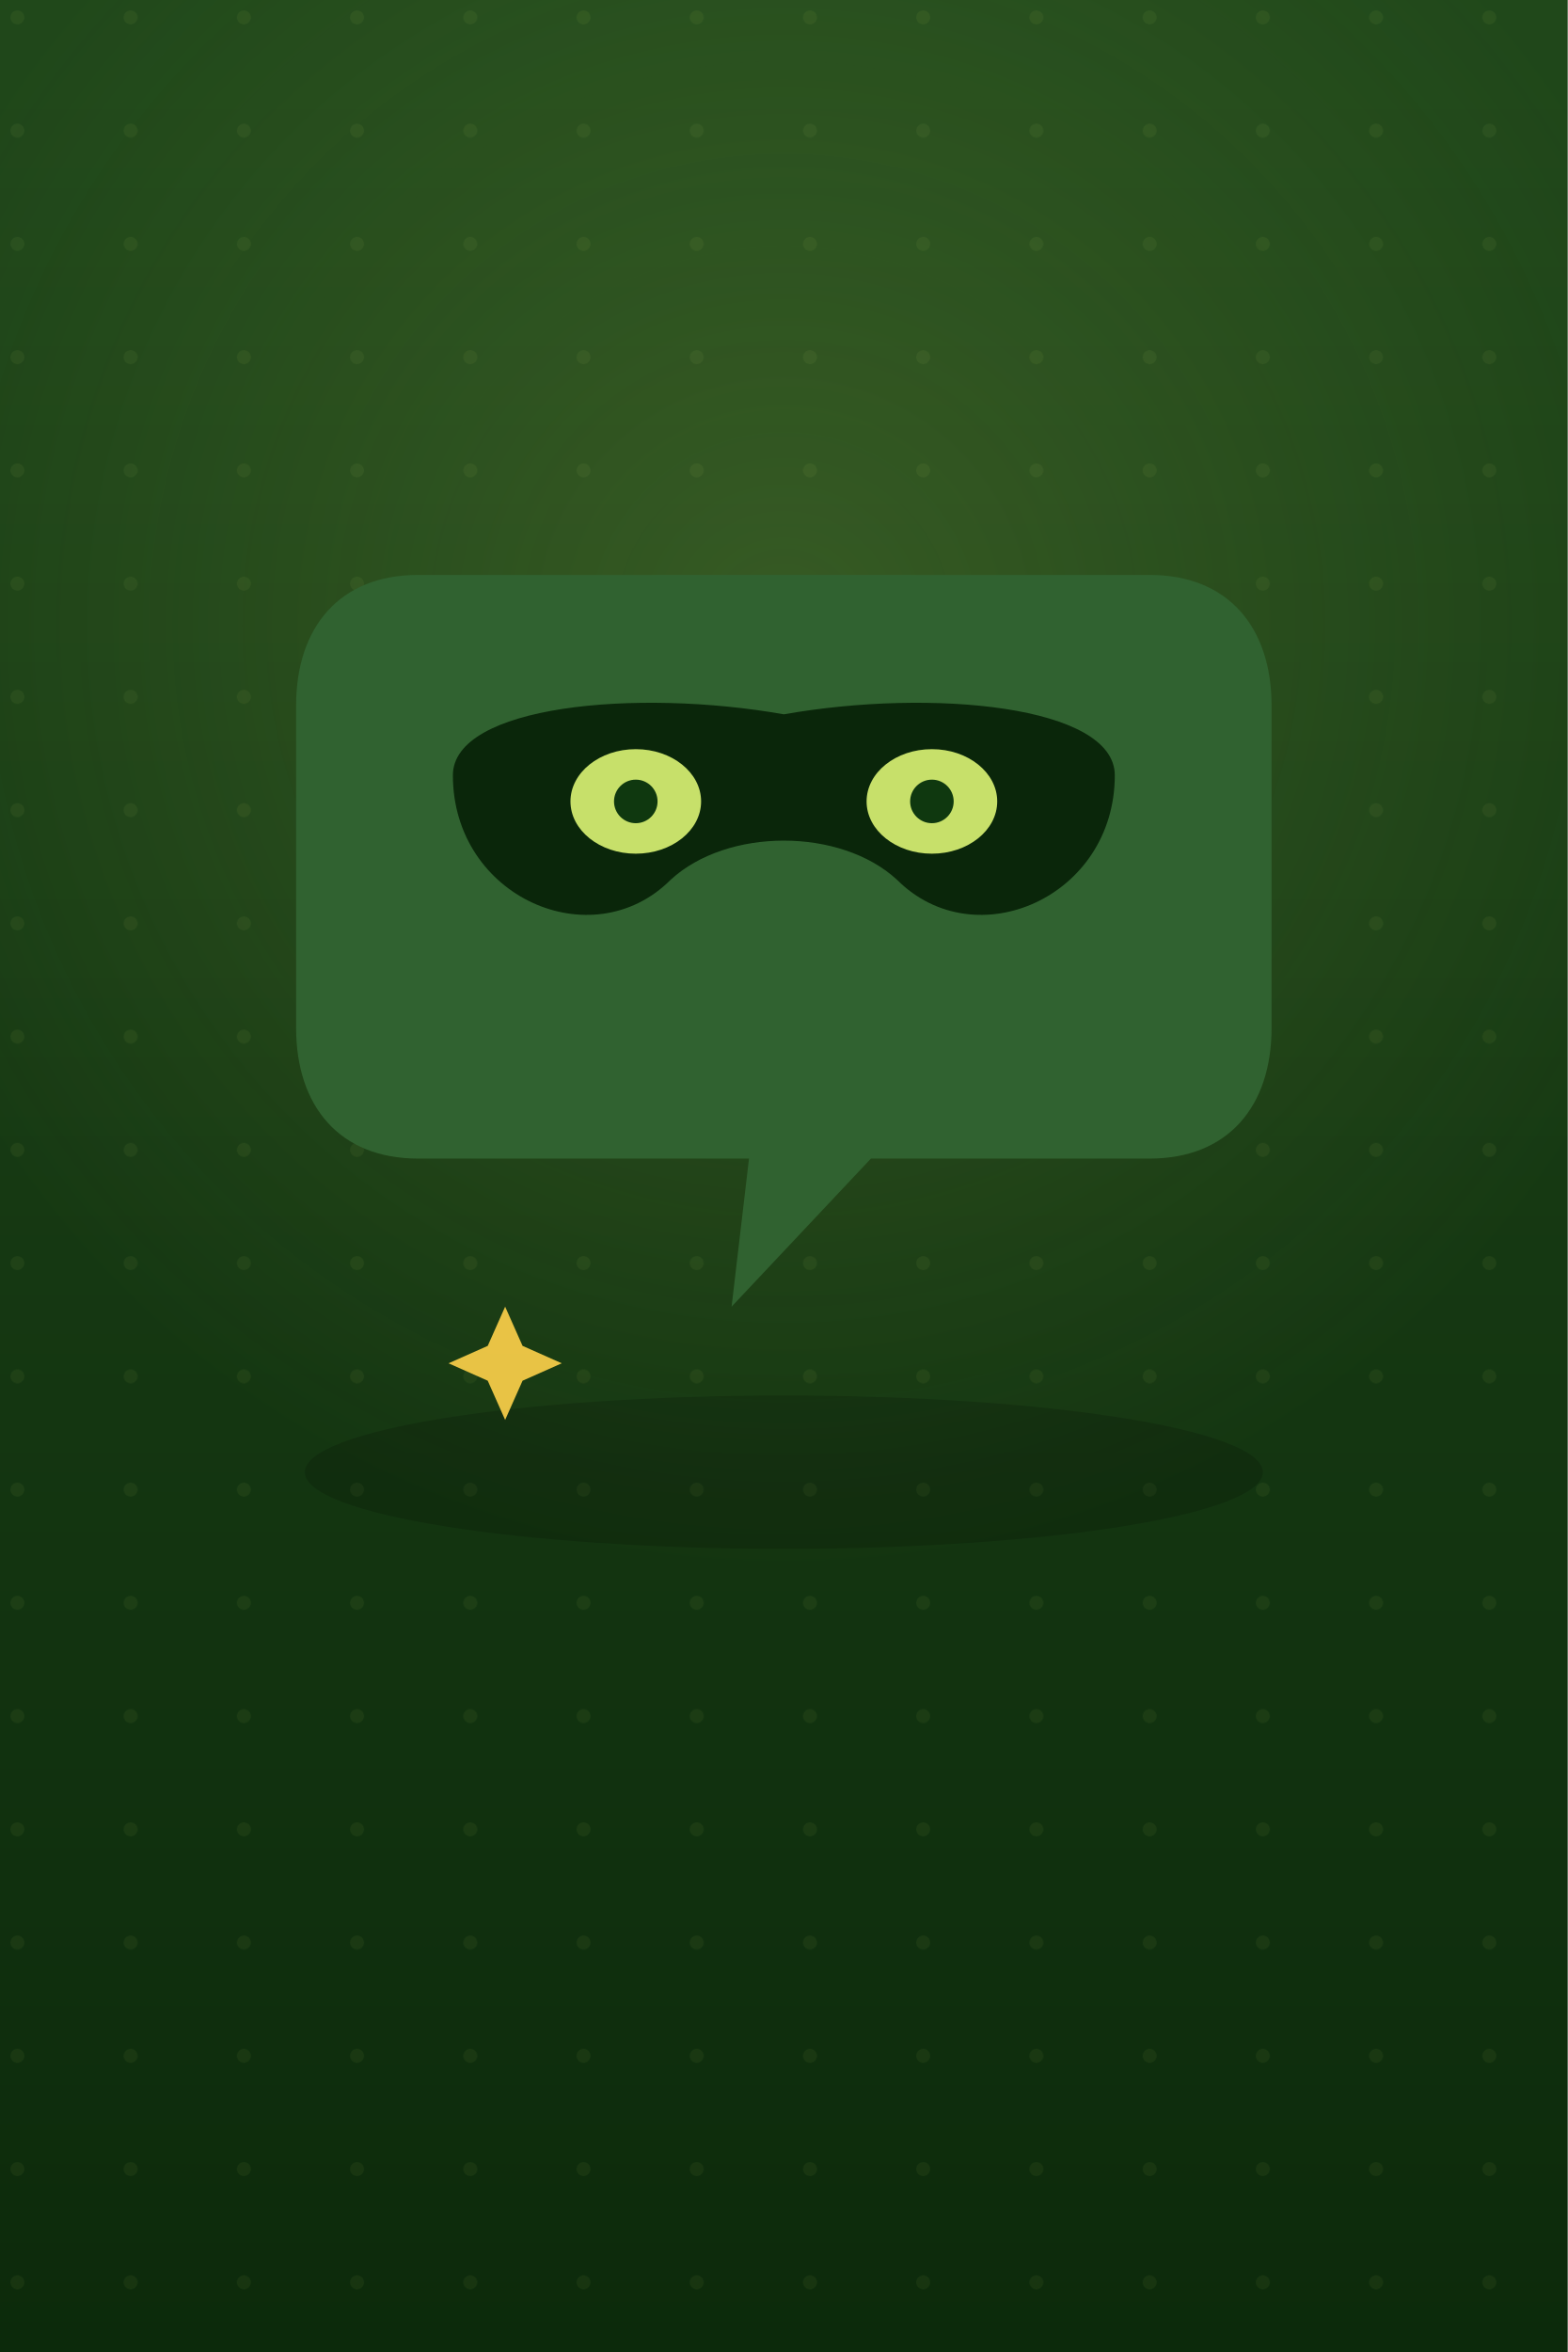
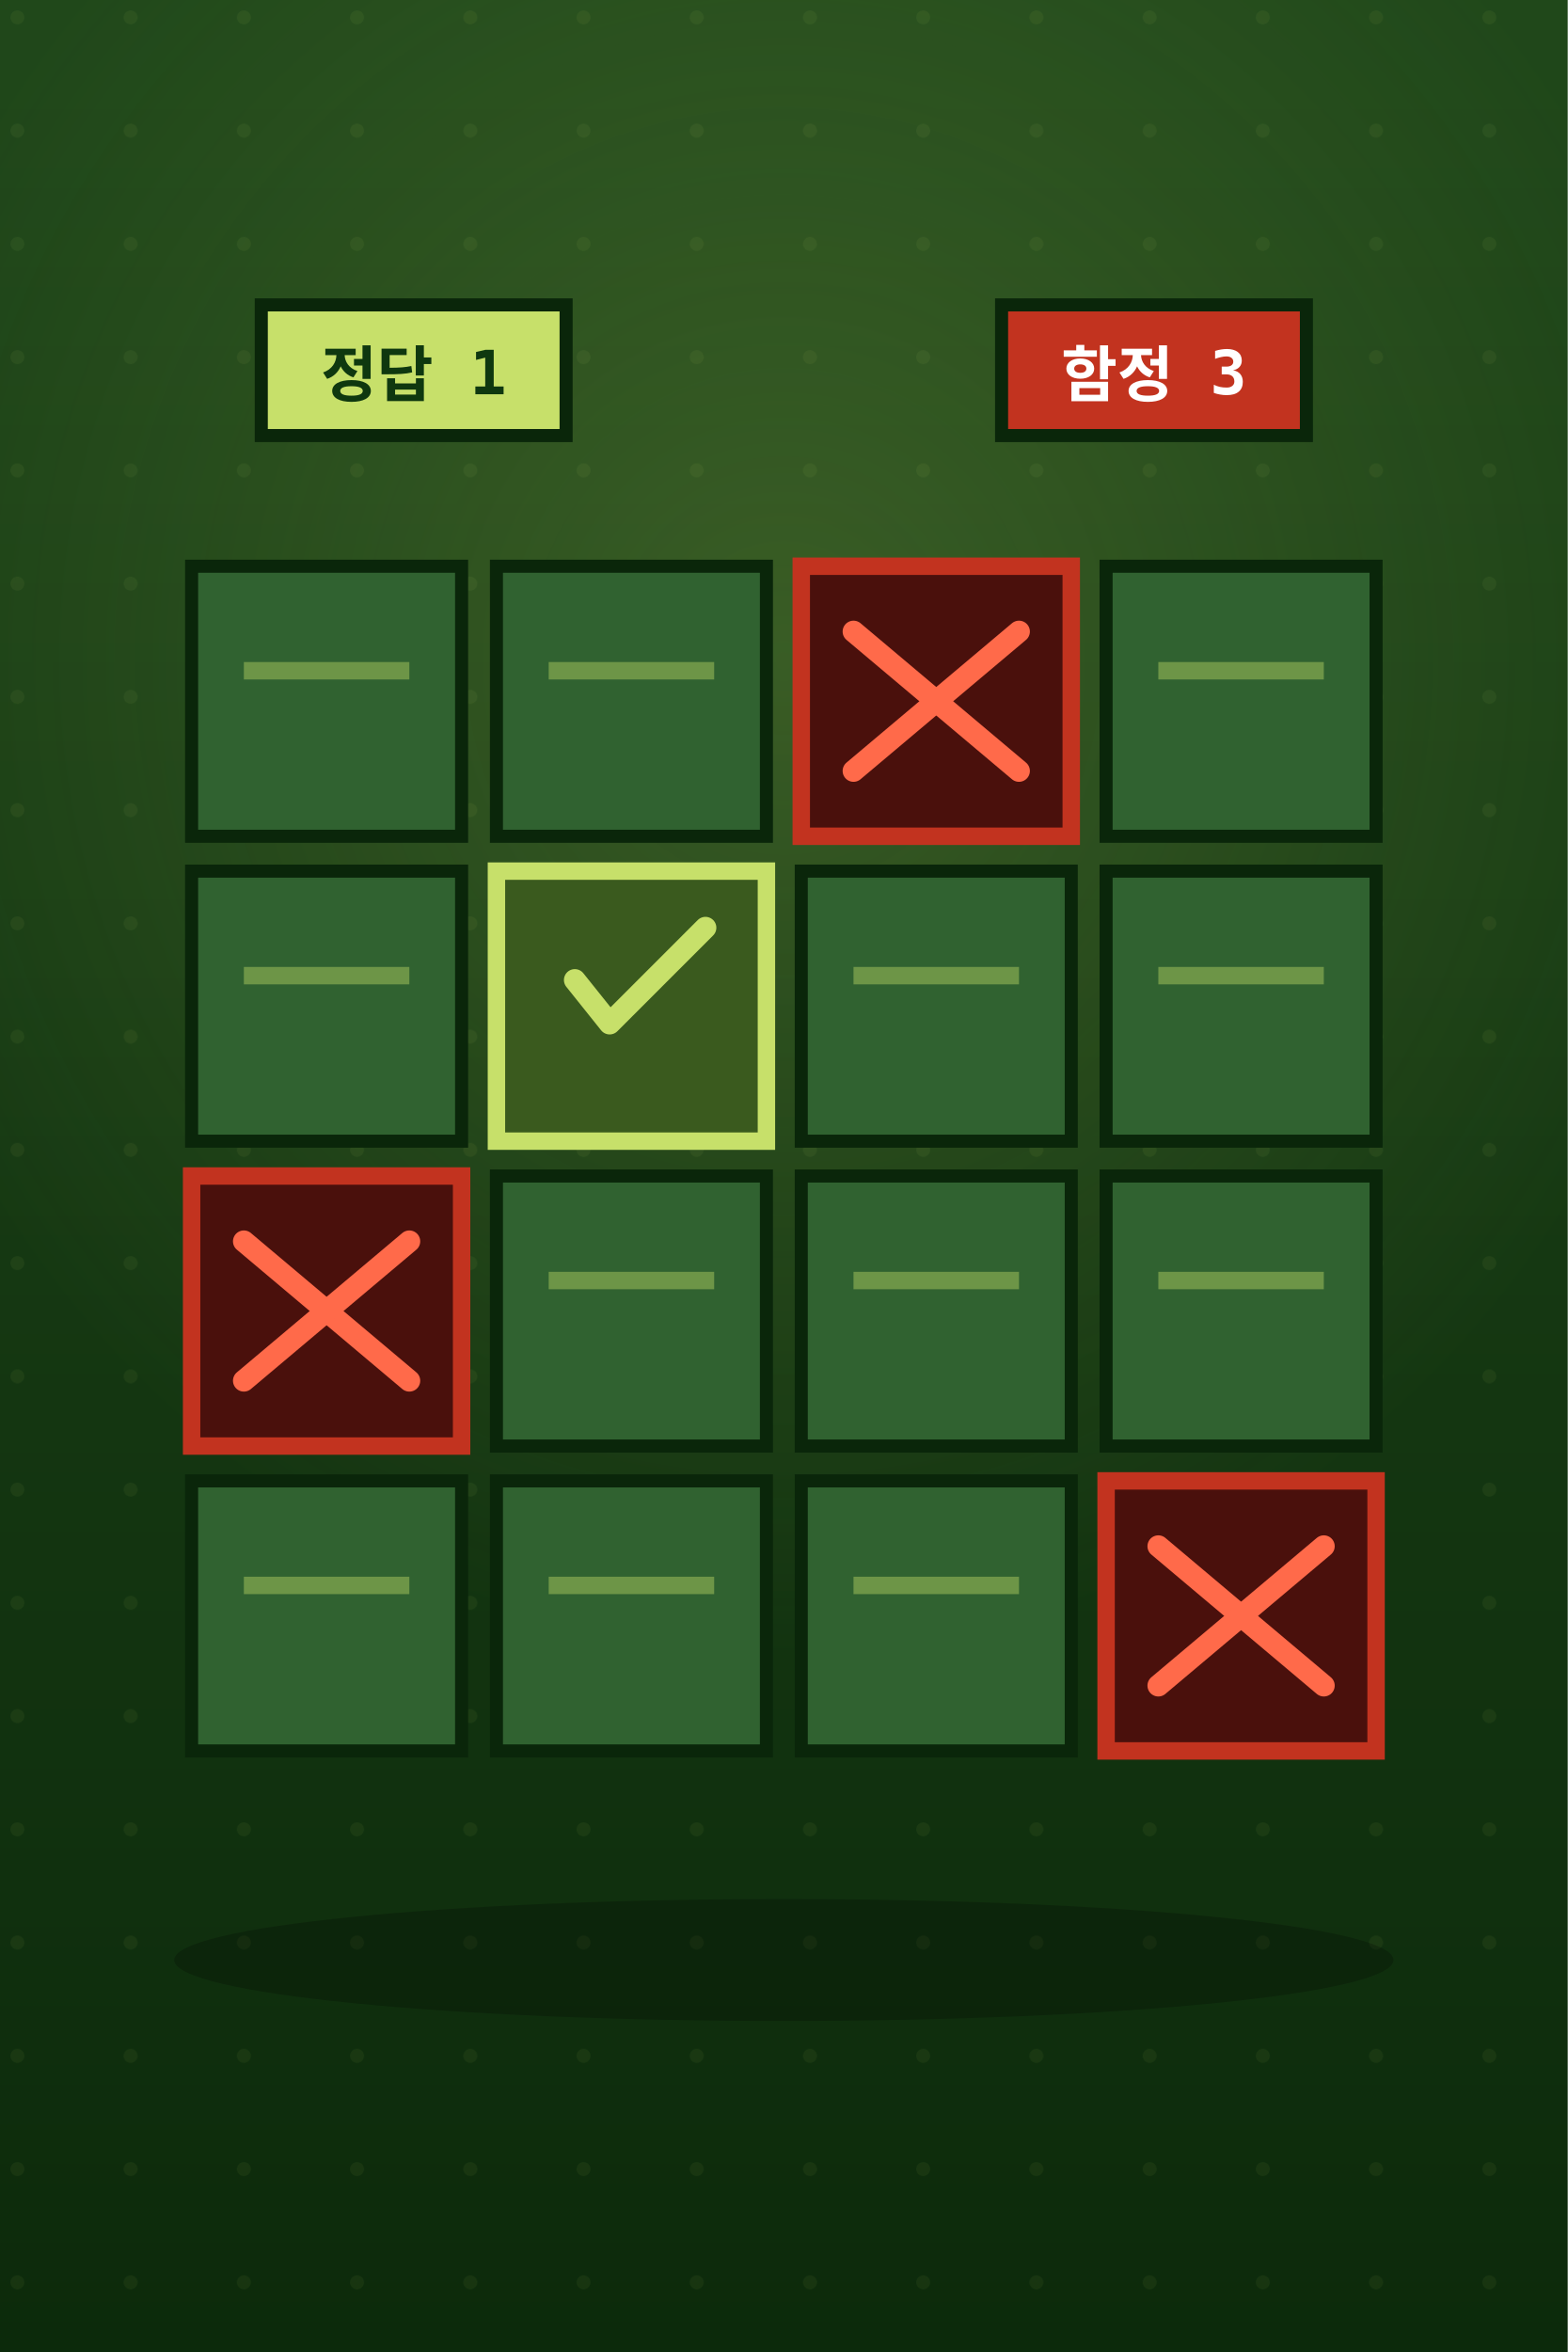
<svg xmlns="http://www.w3.org/2000/svg" viewBox="0 0 360 540" width="360" height="540">
  <defs>
-     <linearGradient id="bg" x1="0" y1="0" x2="0" y2="1">
+     <linearGradient id="hw-bg" x1="0" y1="0" x2="0" y2="1">
      <stop offset="0" stop-color="#20481a" />
      <stop offset="1" stop-color="#0c2a0b" />
    </linearGradient>
-     <pattern id="dots" width="26" height="26" patternUnits="userSpaceOnUse" patternTransform="rotate(0)">
+     <pattern id="hw-dots" width="26" height="26" patternUnits="userSpaceOnUse">
      <circle cx="4" cy="4" r="1.6" fill="#c7e06a" opacity="0.06" />
    </pattern>
-     <radialGradient id="glow" cx="0.5" cy="0.4" r="0.6">
-       <stop offset="0" stop-color="#c7e06a" stop-opacity="0.16" />
+     <radialGradient id="hw-glow" cx="0.5" cy="0.4" r="0.6">
+       <stop offset="0" stop-color="#c7e06a" stop-opacity="0.18" />
      <stop offset="1" stop-color="#c7e06a" stop-opacity="0" />
    </radialGradient>
  </defs>
-   <rect width="360" height="540" fill="url(#bg)" />
-   <rect width="360" height="540" fill="url(#dots)" />
-   <rect width="360" height="360" fill="url(#glow)" />
-   <ellipse cx="180" cy="338" rx="110" ry="17.6" fill="#000" opacity="0.16" />
-   <path d="M96,132 L264,132 C282,132 292,144 292,162 L292,236 C292,254 282,266 264,266 L200,266 L168,300 L172,266 L96,266 C78,266 68,254 68,236 L68,162 C68,144 78,132 96,132 Z" fill="#306230" />
-   <path d="M104,178 C104,162 146,158 180,164 C214,158 256,162 256,178 C256,206 224,220 206,202 C193,190 167,190 154,202 C136,220 104,206 104,178 Z" fill="#0a260a" />
-   <ellipse cx="146" cy="184" rx="15" ry="12" fill="#c7e06a" />
-   <ellipse cx="214" cy="184" rx="15" ry="12" fill="#c7e06a" />
-   <circle cx="146" cy="184" r="5" fill="#0f380f" />
-   <circle cx="214" cy="184" r="5" fill="#0f380f" />
-   <g fill="#ffd24a">
-     <path d="M116,300 l4,9 9,4 -9,4 -4,9 -4,-9 -9,-4 9,-4 z" opacity="0.9" />
+   <rect width="360" height="540" fill="url(#hw-bg)" />
+   <rect width="360" height="540" fill="url(#hw-dots)" />
+   <rect width="360" height="380" fill="url(#hw-glow)" />
+   <g>
+     <rect x="44" y="130" width="62" height="62" fill="#306230" stroke="#0a260a" stroke-width="3" />
+     <rect x="114" y="130" width="62" height="62" fill="#306230" stroke="#0a260a" stroke-width="3" />
+     <rect x="184" y="130" width="62" height="62" fill="#4a100c" stroke="#c2331f" stroke-width="4" />
+     <rect x="254" y="130" width="62" height="62" fill="#306230" stroke="#0a260a" stroke-width="3" />
+     <rect x="44" y="200" width="62" height="62" fill="#306230" stroke="#0a260a" stroke-width="3" />
+     <rect x="114" y="200" width="62" height="62" fill="#3a5a1e" stroke="#c7e06a" stroke-width="4" />
+     <rect x="184" y="200" width="62" height="62" fill="#306230" stroke="#0a260a" stroke-width="3" />
+     <rect x="254" y="200" width="62" height="62" fill="#306230" stroke="#0a260a" stroke-width="3" />
+     <rect x="44" y="270" width="62" height="62" fill="#4a100c" stroke="#c2331f" stroke-width="4" />
+     <rect x="114" y="270" width="62" height="62" fill="#306230" stroke="#0a260a" stroke-width="3" />
+     <rect x="184" y="270" width="62" height="62" fill="#306230" stroke="#0a260a" stroke-width="3" />
+     <rect x="254" y="270" width="62" height="62" fill="#306230" stroke="#0a260a" stroke-width="3" />
+     <rect x="44" y="340" width="62" height="62" fill="#306230" stroke="#0a260a" stroke-width="3" />
+     <rect x="114" y="340" width="62" height="62" fill="#306230" stroke="#0a260a" stroke-width="3" />
+     <rect x="184" y="340" width="62" height="62" fill="#306230" stroke="#0a260a" stroke-width="3" />
+     <rect x="254" y="340" width="62" height="62" fill="#4a100c" stroke="#c2331f" stroke-width="4" />
+   </g>
+   <g fill="#c7e06a" opacity="0.4">
+     <rect x="56" y="152" width="38" height="4" />
+     <rect x="126" y="152" width="38" height="4" />
+     <rect x="266" y="152" width="38" height="4" />
+     <rect x="56" y="222" width="38" height="4" />
+     <rect x="196" y="222" width="38" height="4" />
+     <rect x="266" y="222" width="38" height="4" />
+     <rect x="126" y="292" width="38" height="4" />
+     <rect x="196" y="292" width="38" height="4" />
+     <rect x="266" y="292" width="38" height="4" />
+     <rect x="56" y="362" width="38" height="4" />
+     <rect x="126" y="362" width="38" height="4" />
+     <rect x="196" y="362" width="38" height="4" />
+   </g>
+   <path d="M132,225 l8,10 l22,-22" fill="none" stroke="#c7e06a" stroke-width="5" stroke-linecap="round" stroke-linejoin="round" />
+   <g stroke="#ff6a4a" stroke-width="5" stroke-linecap="round">
+     <line x1="196" y1="145" x2="234" y2="177" />
+     <line x1="234" y1="145" x2="196" y2="177" />
+     <line x1="56" y1="285" x2="94" y2="317" />
+     <line x1="94" y1="285" x2="56" y2="317" />
+     <line x1="266" y1="355" x2="304" y2="387" />
+     <line x1="304" y1="355" x2="266" y2="387" />
+   </g>
+   <ellipse cx="180" cy="450" rx="140" ry="14" fill="#000" opacity="0.22" />
+   <g>
+     <rect x="60" y="70" width="70" height="30" fill="#c7e06a" stroke="#0a260a" stroke-width="3" />
+     <text x="95" y="91" font-family="monospace" font-size="14" font-weight="700" fill="#0f380f" text-anchor="middle">정답 1</text>
+     <rect x="230" y="70" width="70" height="30" fill="#c2331f" stroke="#0a260a" stroke-width="3" />
+     <text x="265" y="91" font-family="monospace" font-size="14" font-weight="700" fill="#fff" text-anchor="middle">함정 3</text>
  </g>
</svg>
